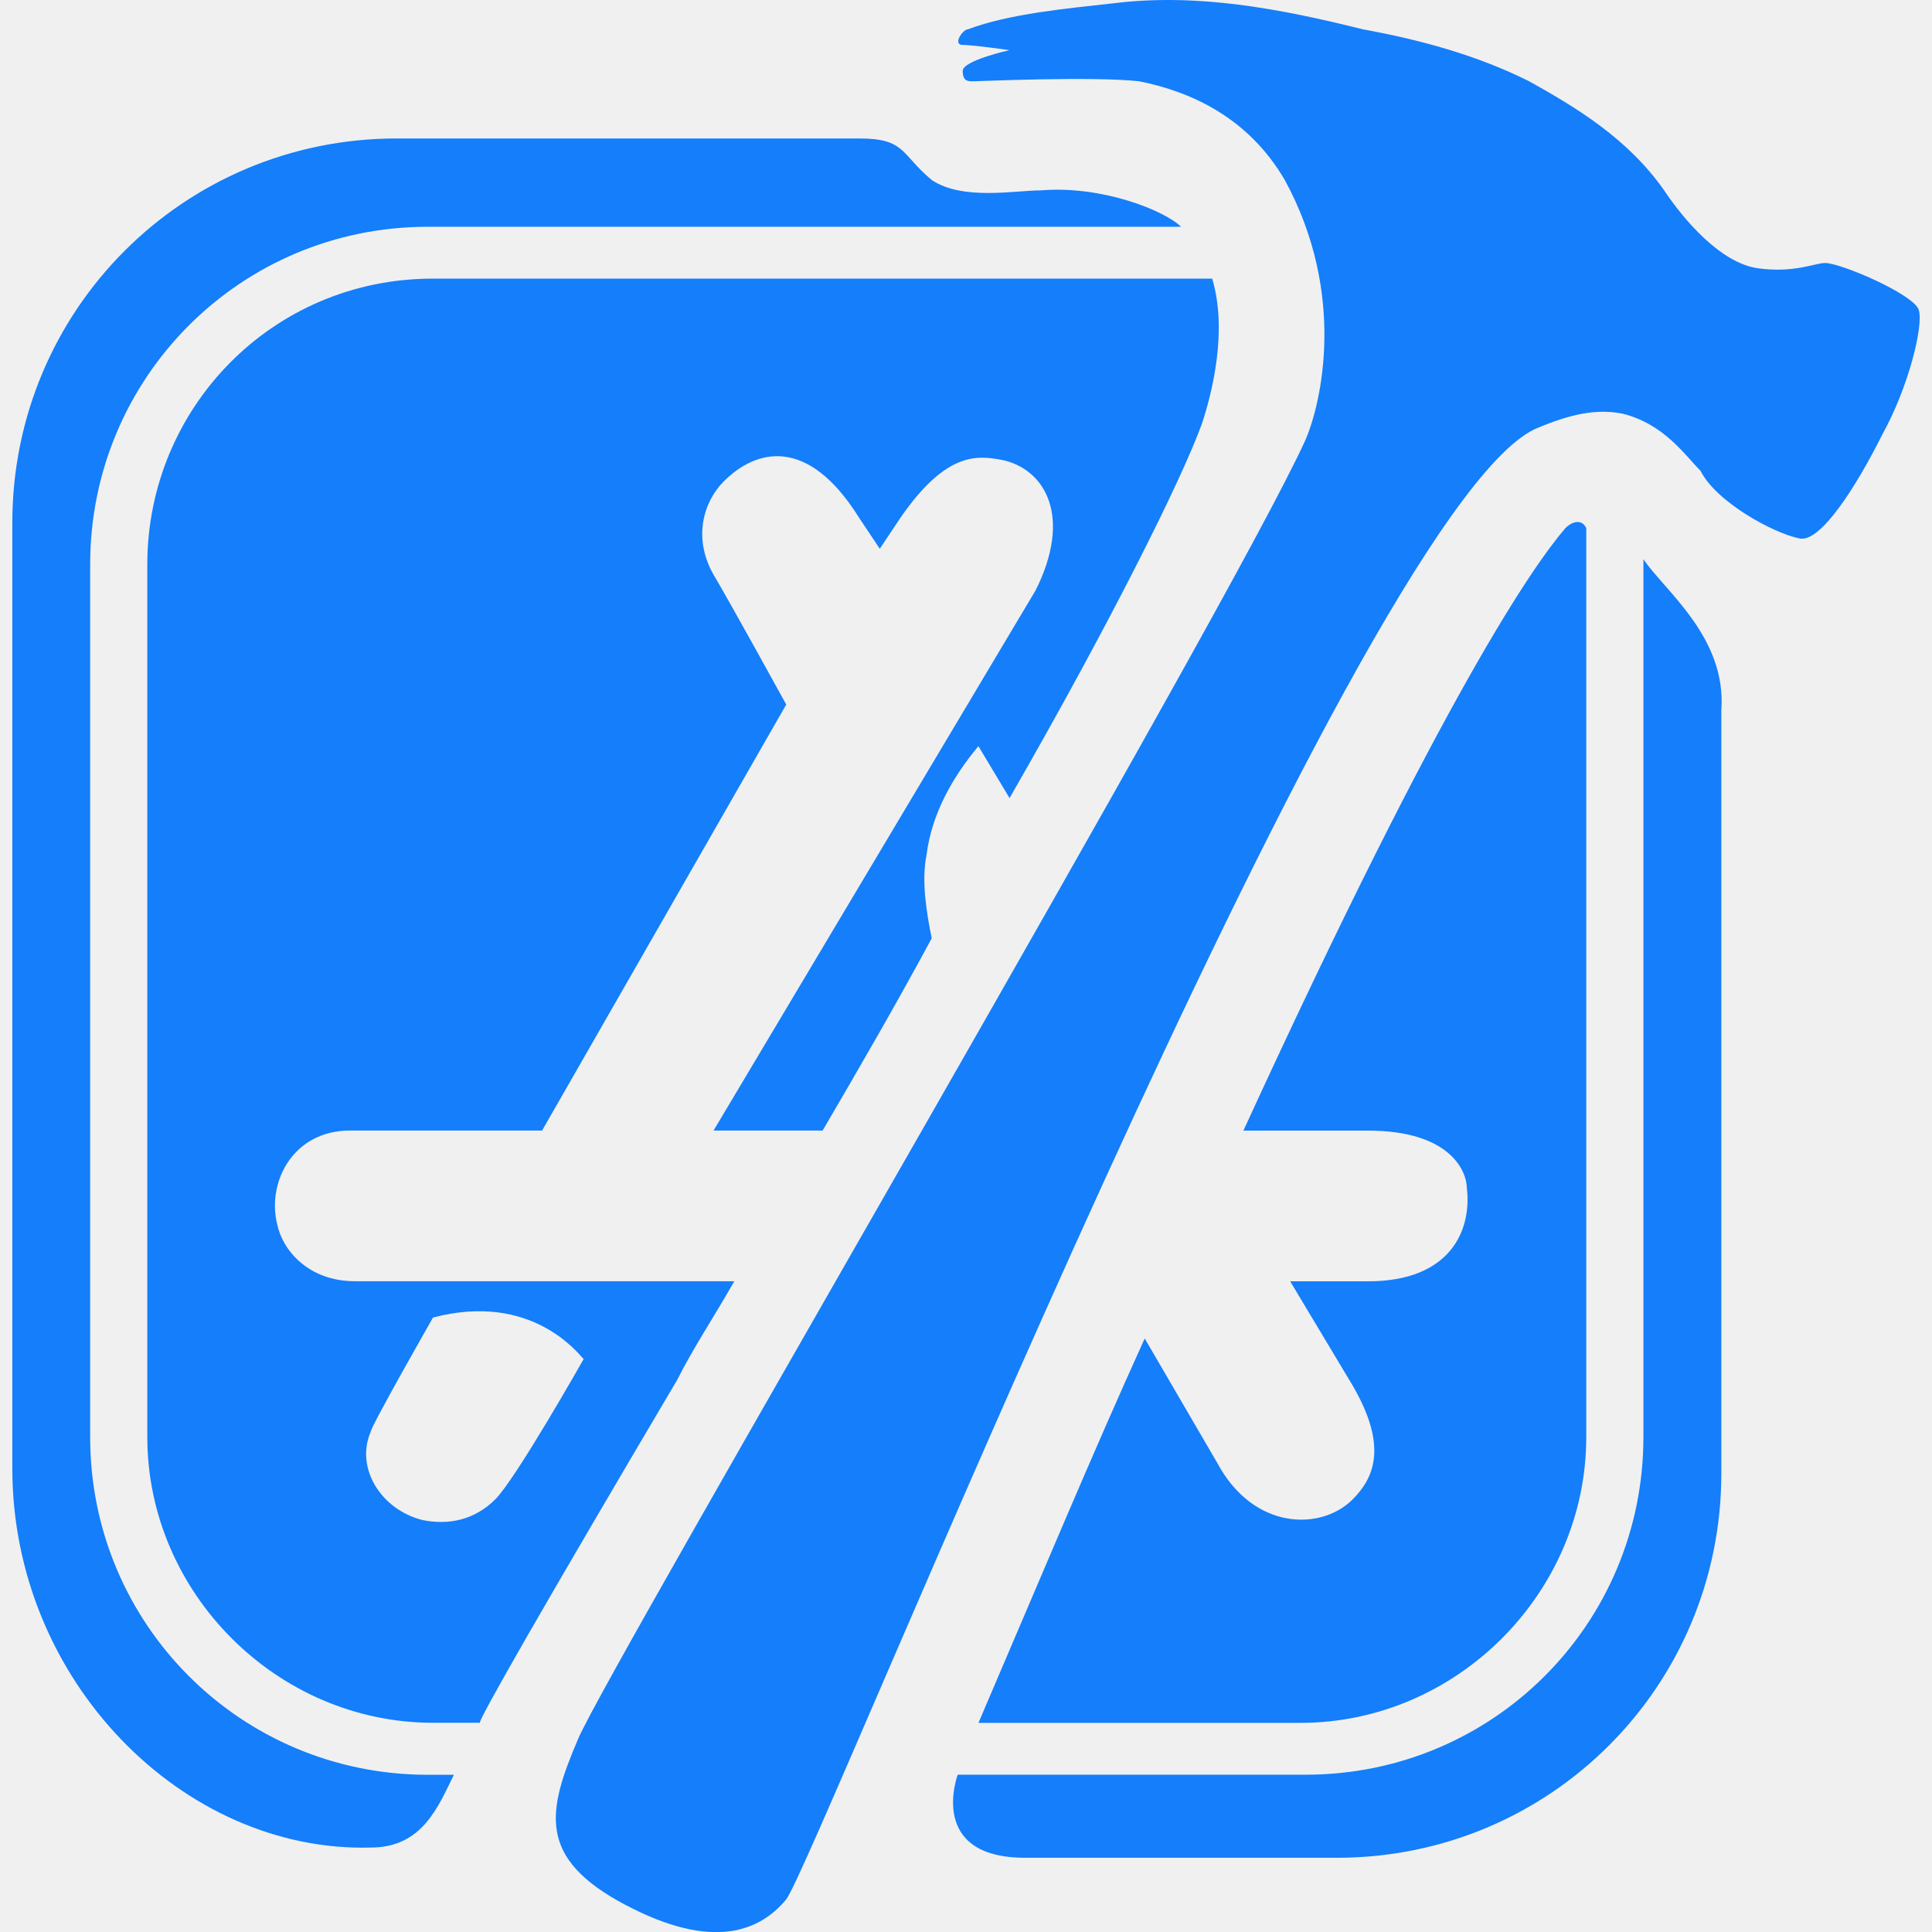
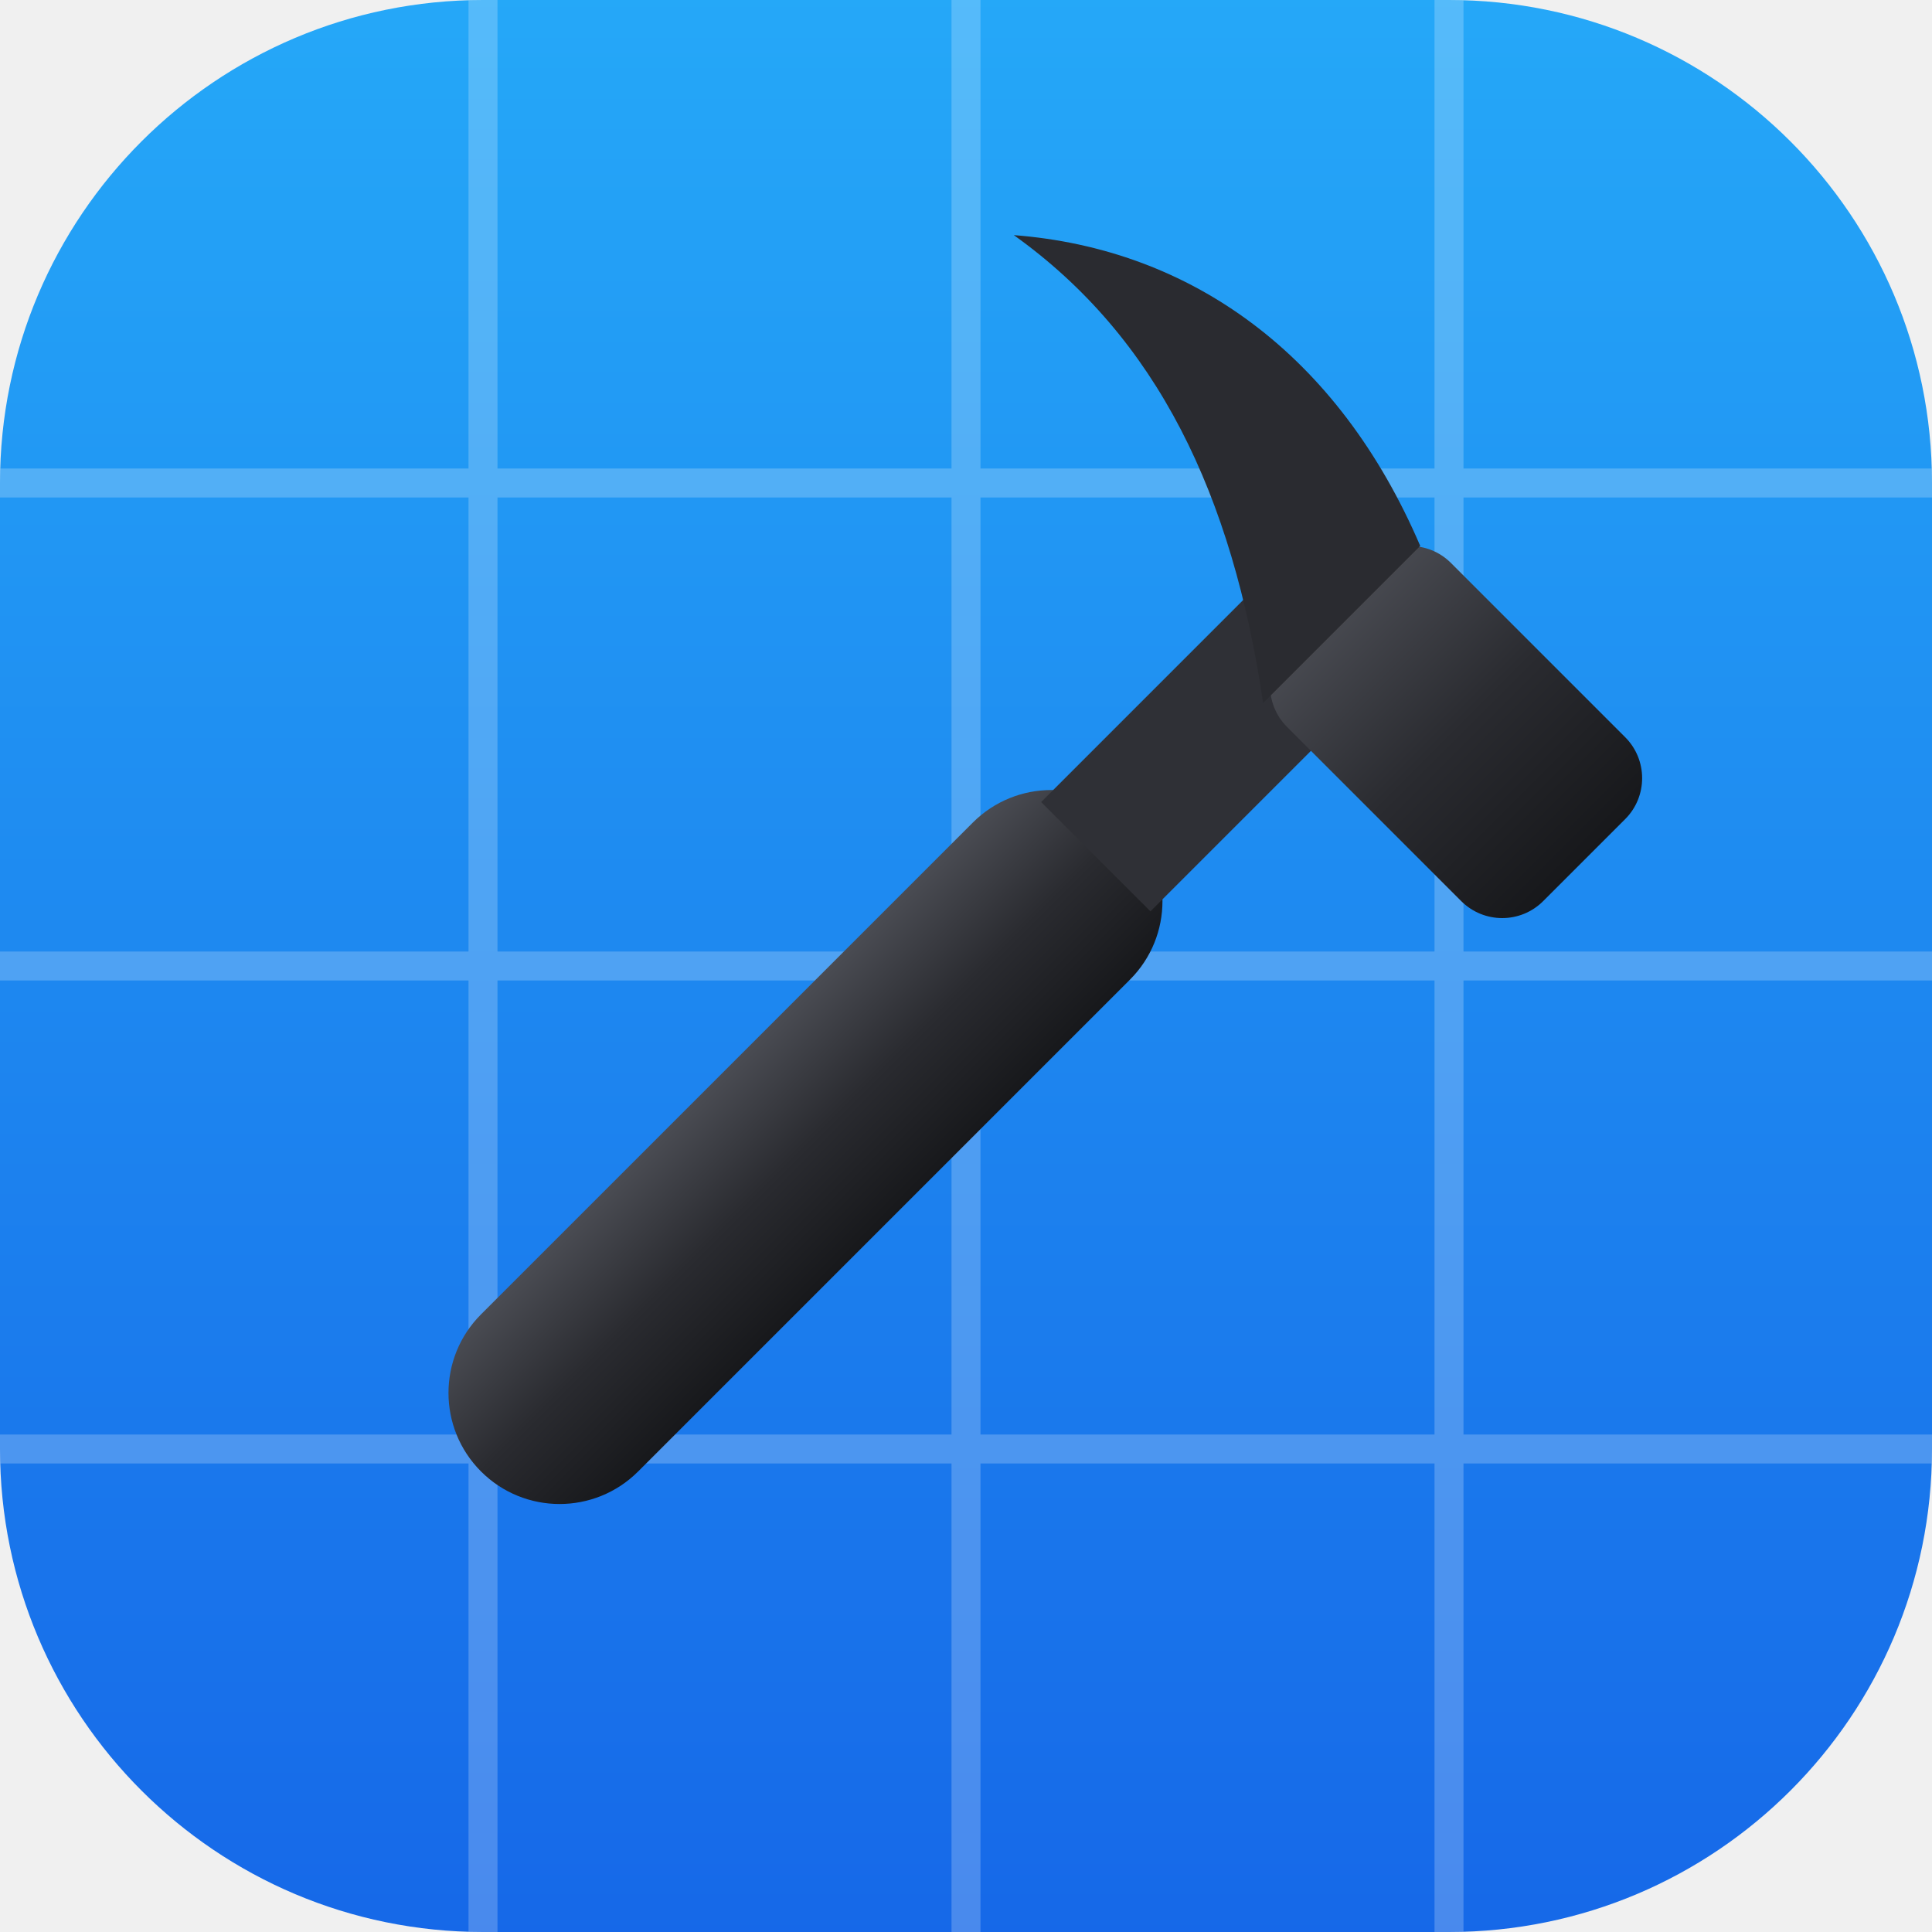
- <svg xmlns="http://www.w3.org/2000/svg" role="img" viewBox="0 0 24 24">
-   <path fill="#147EFB" d="M19.06 5.333c.452-.194.774-.258 1.097-.194.516.129.774.516.968.71.194.387.903.774 1.226.839.258.065.71-.645 1.032-1.291.323-.581.516-1.355.452-1.549-.065-.194-.968-.581-1.162-.581-.129 0-.387.129-.839.065-.452-.065-.903-.581-1.162-.968-.452-.645-1.097-1.032-1.678-1.355-.645-.323-1.355-.516-2.065-.645-1.032-.258-2.065-.452-3.098-.323-.581.065-1.291.129-1.807.323-.065 0-.194.194-.065.194s.581.065.581.065-.581.129-.581.258c0 .129.065.129.129.129.065 0 1.484-.065 2.065 0 .645.129 1.355.452 1.807 1.226.774 1.42.452 2.775.258 3.227-.968 2.13-8.647 15.229-9.034 16.133-.387.903-.516 1.484.581 2.065s1.678.323 2.001-.065c.387-.516 7.034-17.165 9.293-18.262zm-3.614 8.712h1.549c1.032 0 1.226.516 1.226.71.065.516-.194 1.162-1.226 1.162h-.968l.774 1.291c.452.774.258 1.162 0 1.42-.387.387-1.226.387-1.678-.452l-.903-1.549c-.645 1.42-1.291 2.968-2.065 4.775h4.001c1.936 0 3.549-1.613 3.549-3.549V6.559c-.065-.129-.194-.065-.258 0-.387.452-1.484 2-4.001 7.486zm-9.809 8.002h-.323c-2.323 0-4.194-1.871-4.194-4.194V7.011c0-2.323 1.871-4.194 4.194-4.194h9.357c-.194-.194-.968-.516-1.742-.452-.323 0-.968.129-1.355-.129-.387-.323-.323-.516-.903-.516H4.928c-2.646 0-4.775 2.13-4.775 4.775v11.745c0 2.646 2.13 4.775 4.453 4.711.645 0 .839-.516 1.032-.903zM20.415 6.946v10.906c0 2.323-1.871 4.194-4.194 4.194H11.897s-.387 1.032.839 1.032h3.872c2.646 0 4.775-2.13 4.775-4.775V8.817c.065-.903-.71-1.484-.968-1.871zm-18.585.065v10.841c0 1.936 1.613 3.549 3.549 3.549h.581c0-.065.774-1.42 2.452-4.259.194-.387.452-.774.71-1.226H4.411c-.581 0-.903-.387-.968-.71-.129-.516.194-1.162.903-1.162h2.388l3.033-5.292s-.71-1.291-.903-1.613c-.258-.452-.129-.903.129-1.161.387-.387 1.032-.581 1.678.452l.258.387.258-.387c.581-.839.968-.774 1.291-.71.516.129.839.71.387 1.613L8.864 14.044h1.355c.452-.774.903-1.549 1.355-2.388-.065-.323-.129-.71-.065-1.032.065-.516.323-.968.645-1.355l.387.645c1.226-2.13 2.13-3.936 2.388-4.646.129-.387.323-1.162.129-1.807H5.379c-2.001 0-3.549 1.613-3.549 3.549zM4.605 17.787c0-.065.774-1.42.774-1.42 1.226-.323 1.807.452 1.871.516 0 0-.839 1.484-1.097 1.742s-.581.323-.903.258c-.516-.129-.839-.645-.645-1.097z" />
+ <svg xmlns="http://www.w3.org/2000/svg" viewBox="0 0 40 40" width="40" height="40">
+   <defs>
+     <linearGradient id="xc-bg" x1="0" y1="0" x2="0" y2="1">
+       <stop offset="0" stop-color="#25A8F8" />
+       <stop offset="1" stop-color="#1668E8" />
+     </linearGradient>
+     <linearGradient id="xc-steel" x1="0" y1="0" x2="1" y2="0">
+       <stop offset="0" stop-color="#4a4c53" />
+       <stop offset=".5" stop-color="#2a2b30" />
+       <stop offset="1" stop-color="#17181b" />
+     </linearGradient>
+     <clipPath id="xc-tile">
+       <rect width="40" height="40" rx="10" ry="10" />
+     </clipPath>
+   </defs>
+   <g clip-path="url(#xc-tile)">
+     <rect width="40" height="40" fill="url(#xc-bg)" />
+     <g stroke="#fff" stroke-opacity=".22" stroke-width=".6">
+       <path d="M10 0v40M20 0v40M30 0v40M0 10h40M0 20h40M0 30h40" />
+     </g>
+     <g transform="rotate(45 20 20)">
+       <rect x="18" y="15.5" width="4.6" height="19" rx="2.3" fill="url(#xc-steel)" />
+       <rect x="18.7" y="10.5" width="3.2" height="6" fill="#2f3036" />
+       <rect x="20" y="7" width="7.5" height="4.8" rx="1.2" fill="url(#xc-steel)" />
+       <path d="M20.5 7.2C16.5 5.6 12.8 6.2 10 8.6c3.6-.6 7 .6 10.5 3.2z" fill="#2a2b30" />
+     </g>
+   </g>
</svg>
